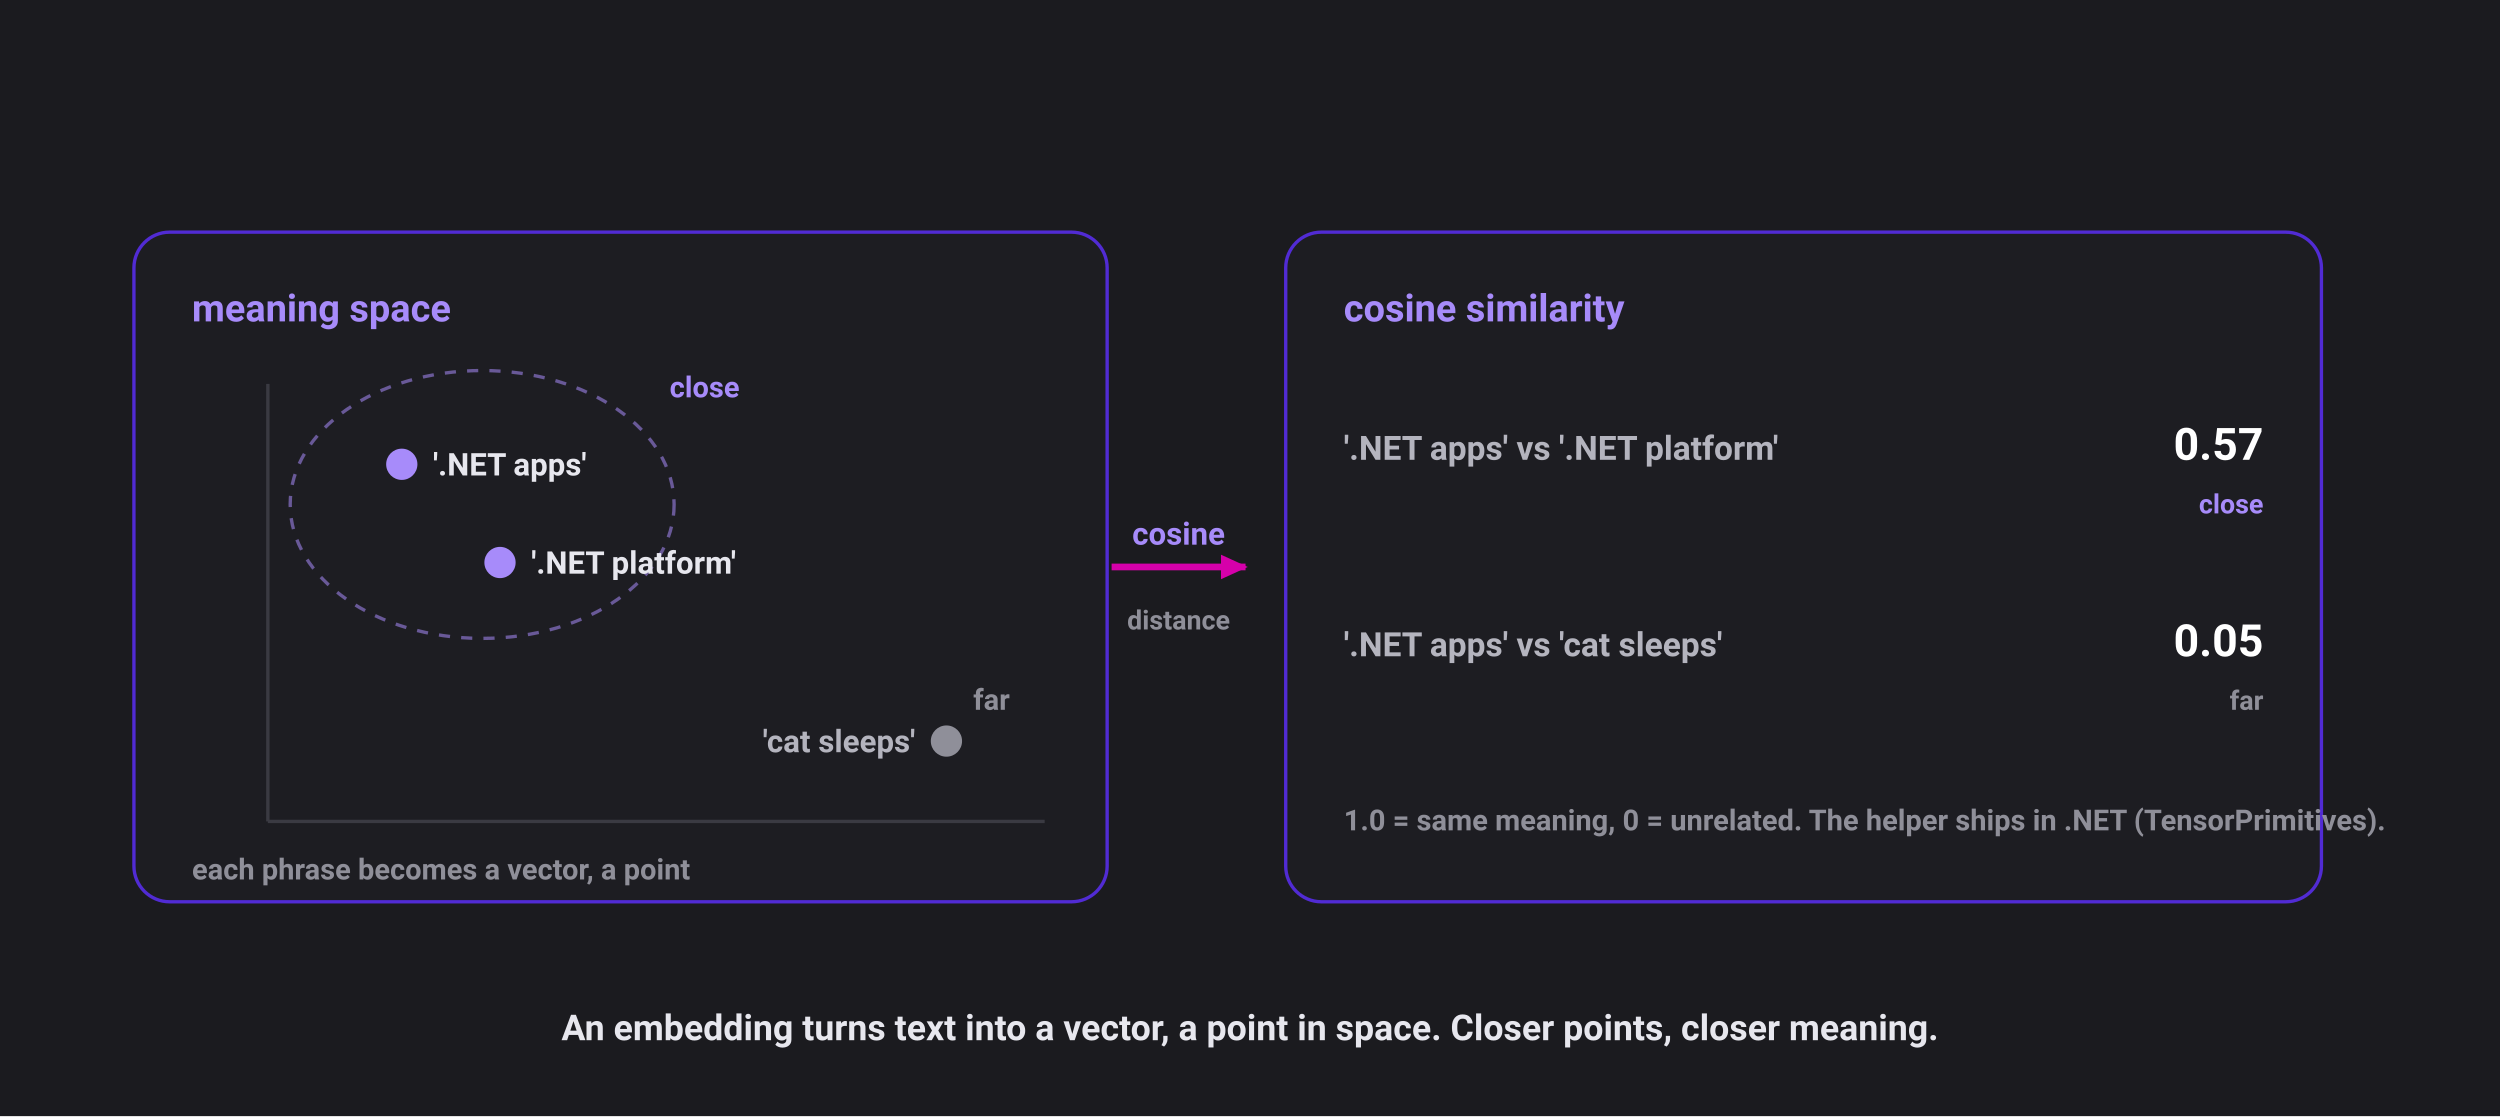
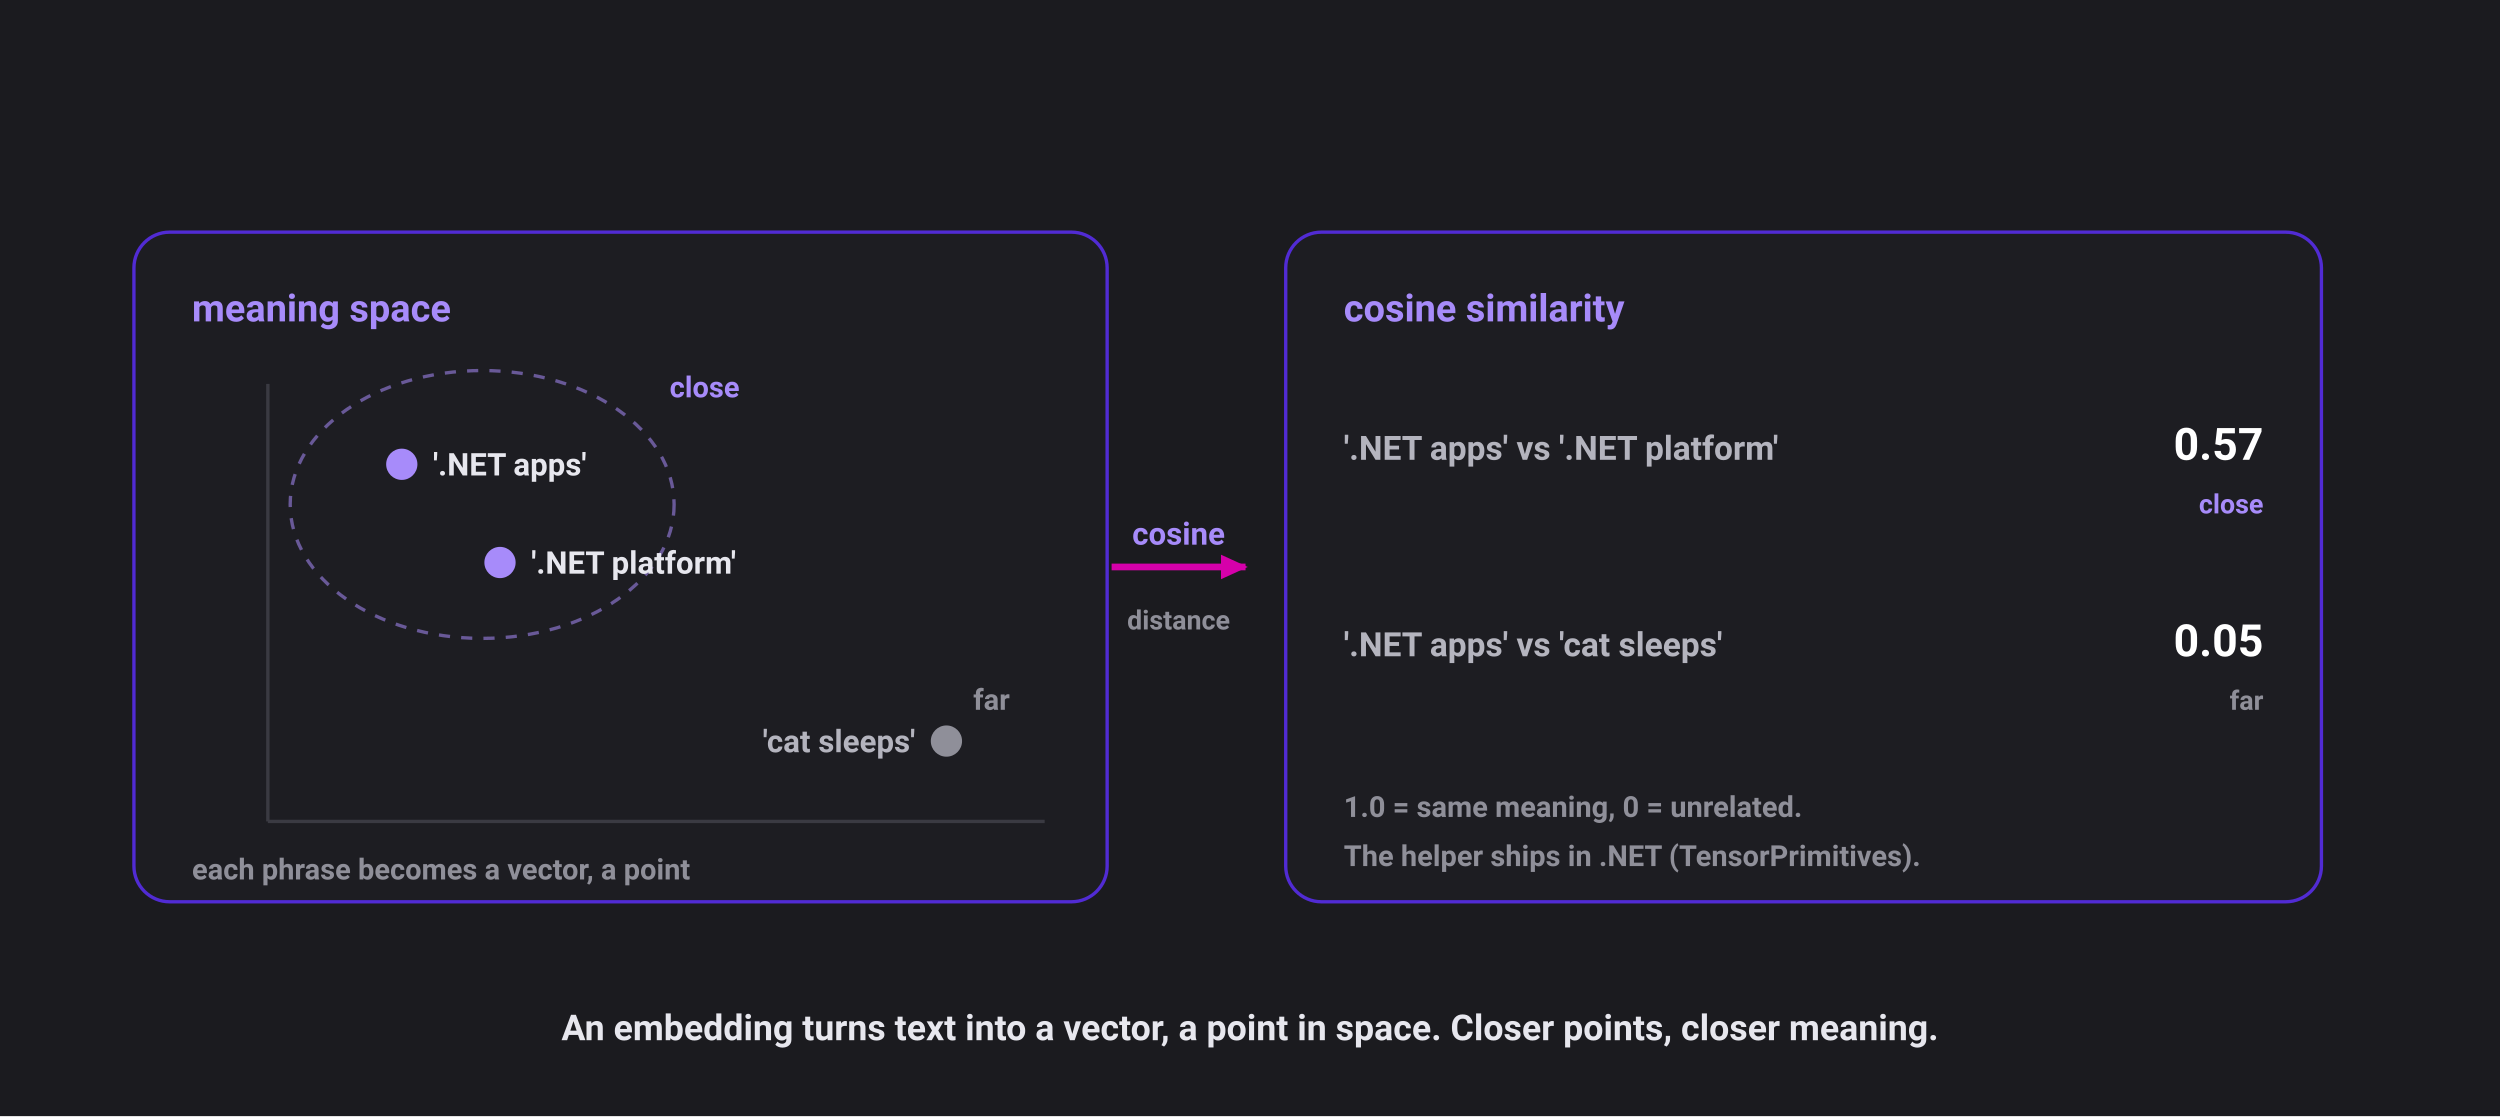
<svg xmlns="http://www.w3.org/2000/svg" viewBox="0 0 1120 500" width="1120" height="500" role="img" aria-label="Each phrase becomes a vector, a point in meaning space. The two .NET phrases land close together; the cat phrase lands far away. Cosine similarity turns that distance into a number: 0.57 close, 0.05 far.">
  <defs>
    <marker id="arrow" markerWidth="13" markerHeight="11" refX="11" refY="5.5" orient="auto" markerUnits="userSpaceOnUse">
      <path d="M0,0 L12,5.5 L0,11 Z" fill="#d600aa" />
    </marker>
  </defs>
  <rect width="1120" height="500" fill="#1b1b1f" />
  <g font-family="'Segoe UI', system-ui, -apple-system, Roboto, sans-serif">
    <rect x="60" y="104" width="436" height="300" rx="16" fill="#1d1d22" stroke="#512bd4" stroke-width="1.5" />
    <text x="86" y="144" fill="#a78bfa" font-size="17" font-weight="700">meaning space</text>
    <line x1="120" y1="172" x2="120" y2="368" stroke="#3a3a42" stroke-width="1.5" />
    <line x1="120" y1="368" x2="468" y2="368" stroke="#3a3a42" stroke-width="1.5" />
    <ellipse cx="216" cy="226" rx="86" ry="60" fill="none" stroke="#a78bfa" stroke-width="1.5" stroke-dasharray="5 5" opacity="0.55" />
    <text x="300" y="178" fill="#a78bfa" font-size="13" font-weight="700">close</text>
    <circle cx="180" cy="208" r="7" fill="#a78bfa" />
    <text x="194" y="213" fill="#e7e7ee" font-size="14" font-weight="600">'.NET apps'</text>
    <circle cx="224" cy="252" r="7" fill="#a78bfa" />
    <text x="238" y="257" fill="#e7e7ee" font-size="14" font-weight="600">'.NET platform'</text>
    <circle cx="424" cy="332" r="7" fill="#8f8f99" />
    <text x="410" y="337" text-anchor="end" fill="#b4b4be" font-size="14" font-weight="600">'cat sleeps'</text>
    <text x="436" y="318" fill="#8f8f99" font-size="13" font-weight="700">far</text>
    <text x="86" y="394" fill="#8f8f99" font-size="13" font-weight="600">each phrase becomes a vector, a point</text>
    <text x="528" y="244" text-anchor="middle" fill="#a78bfa" font-size="14" font-weight="700">cosine</text>
    <line x1="498" y1="254" x2="558" y2="254" stroke="#d600aa" stroke-width="3" marker-end="url(#arrow)" />
    <text x="528" y="282" text-anchor="middle" fill="#8f8f99" font-size="12" font-weight="600">distance</text>
    <rect x="576" y="104" width="464" height="300" rx="16" fill="#1d1d22" stroke="#512bd4" stroke-width="1.5" />
    <text x="602" y="144" fill="#a78bfa" font-size="17" font-weight="700">cosine similarity</text>
    <text x="602" y="206" fill="#b4b4be" font-size="15" font-weight="600">'.NET apps'  vs  '.NET platform'</text>
    <text x="1014" y="206" text-anchor="end" fill="#ffffff" font-size="20" font-weight="700">0.57</text>
    <text x="1014" y="230" text-anchor="end" fill="#a78bfa" font-size="12" font-weight="700">close</text>
    <text x="602" y="294" fill="#b4b4be" font-size="15" font-weight="600">'.NET apps'  vs  'cat sleeps'</text>
    <text x="1014" y="294" text-anchor="end" fill="#ffffff" font-size="20" font-weight="700">0.05</text>
    <text x="1014" y="318" text-anchor="end" fill="#8f8f99" font-size="12" font-weight="700">far</text>
-     <text x="602" y="372" fill="#8f8f99" font-size="13" font-weight="600">1.0 = same meaning, 0 = unrelated. The helper ships in .NET (TensorPrimitives).</text>
+     <text x="602" y="366" fill="#8f8f99" font-size="13" font-weight="600">1.0 = same meaning, 0 = unrelated.</text>
+     <text x="602" y="388" fill="#8f8f99" font-size="13" font-weight="600">The helper ships in .NET (TensorPrimitives).</text>
    <text x="560" y="466" text-anchor="middle" fill="#e7e7ee" font-size="16" font-weight="700">An embedding turns text into a vector, a point in space. Closer points, closer meaning.</text>
  </g>
</svg>
